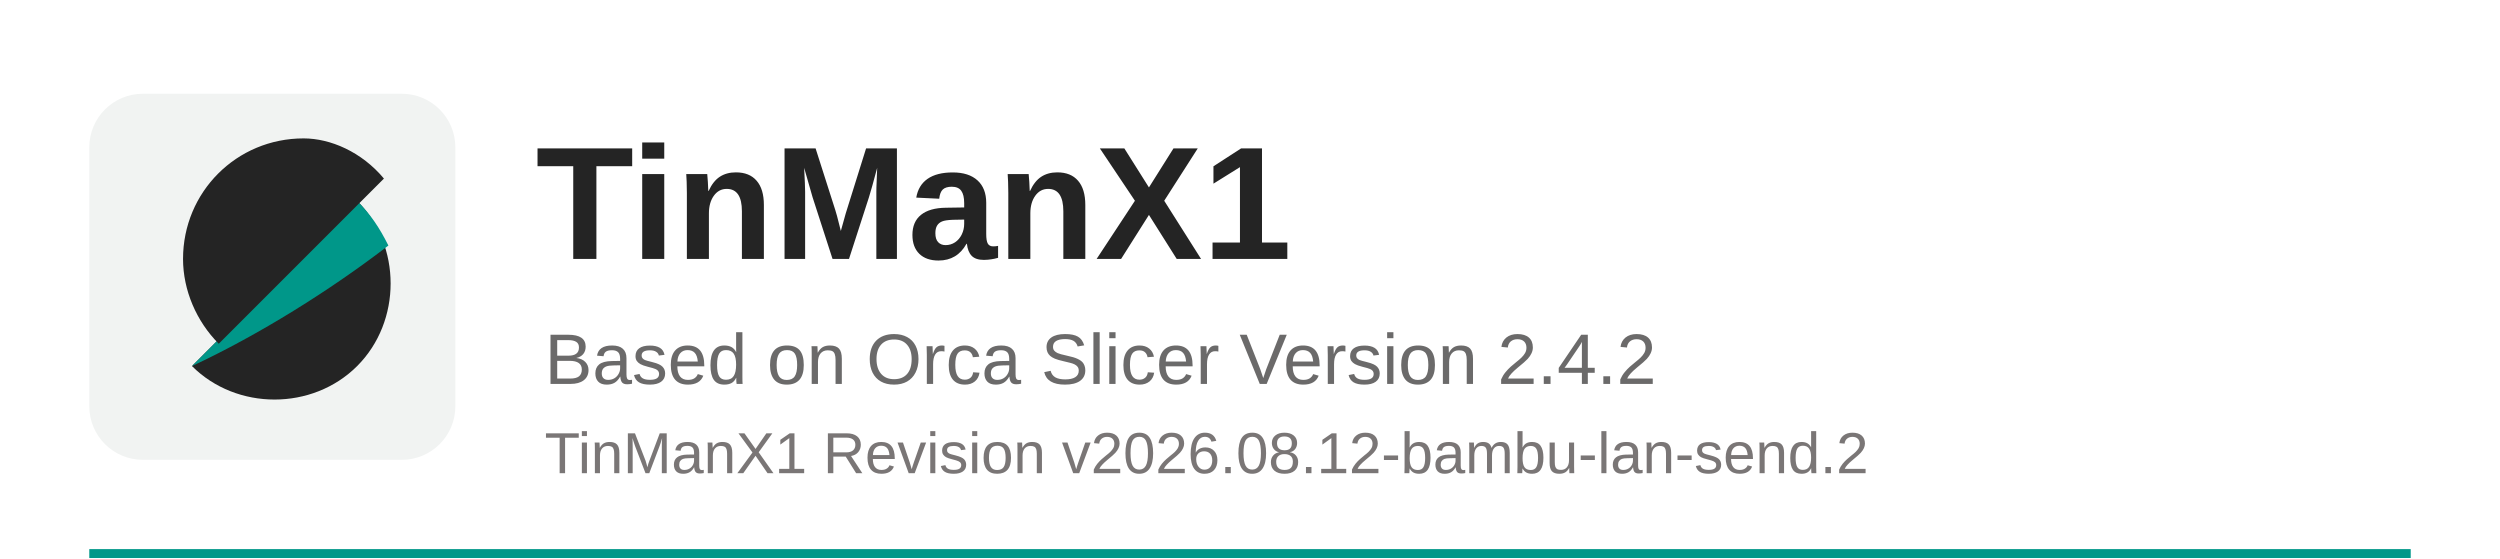
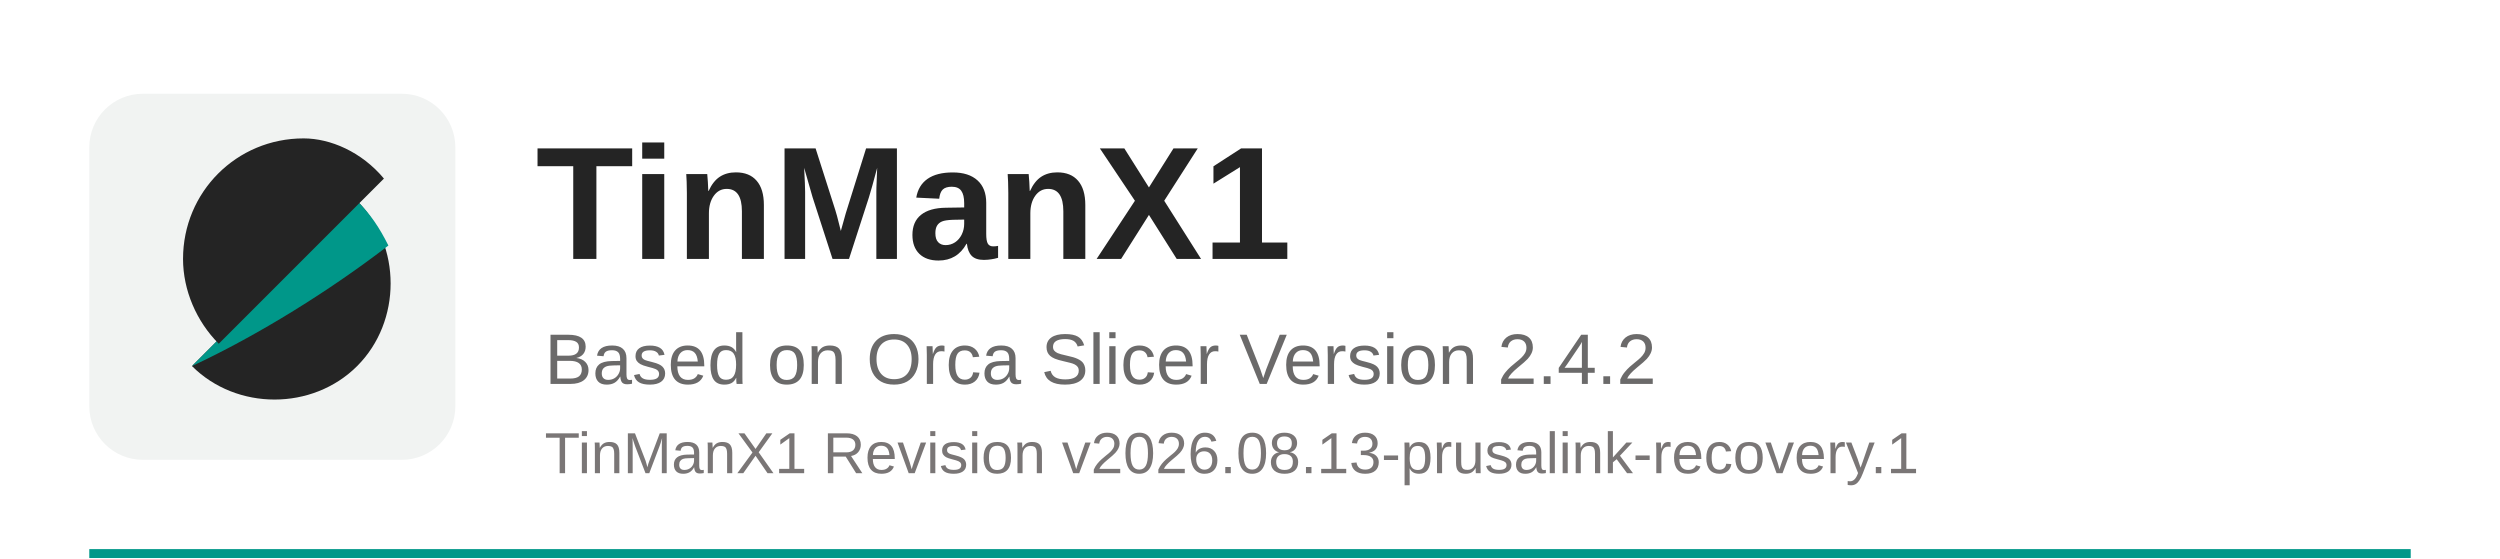
<svg xmlns="http://www.w3.org/2000/svg" width="560" height="125" viewBox="0 0 560 125">
  <rect x="20" y="123" width="520" height="2" fill="#009789" />
  <rect x="20" y="21" width="82" height="82" rx="12" fill="#f1f3f2" />
  <path d="M43 82c10 10 27 10 37 0s10-27 0-37L43 82z" fill="#242424" />
  <path d="M80 45L43 82c15-7 31-17 44-27-2-4-4-7-7-10z" fill="#009789" />
  <path d="M68 31c-15 0-27 12-27 27 0 7 3 14 8 19l37-37c-5-6-12-9-18-9z" fill="#242424" />
  <text x="120" y="58" font-family="Arial, Helvetica, sans-serif" font-size="36" font-weight="700" fill="#242424">TinManX1</text>
  <text x="122" y="86" font-family="Arial, Helvetica, sans-serif" font-size="16" fill="#6b6a6a">Based on Orca Slicer Version 2.4.2</text>
-   <text x="122" y="106" font-family="Arial, Helvetica, sans-serif" font-size="13" fill="#7a7676">TinManX1 Revision v2026.08.12-bambu-lan-send.2</text>
+   <text x="122" y="106" font-family="Arial, Helvetica, sans-serif" font-size="13" fill="#7a7676">TinManX1 Revision v2026.08.13-prusalink-recovery.1</text>
</svg>
